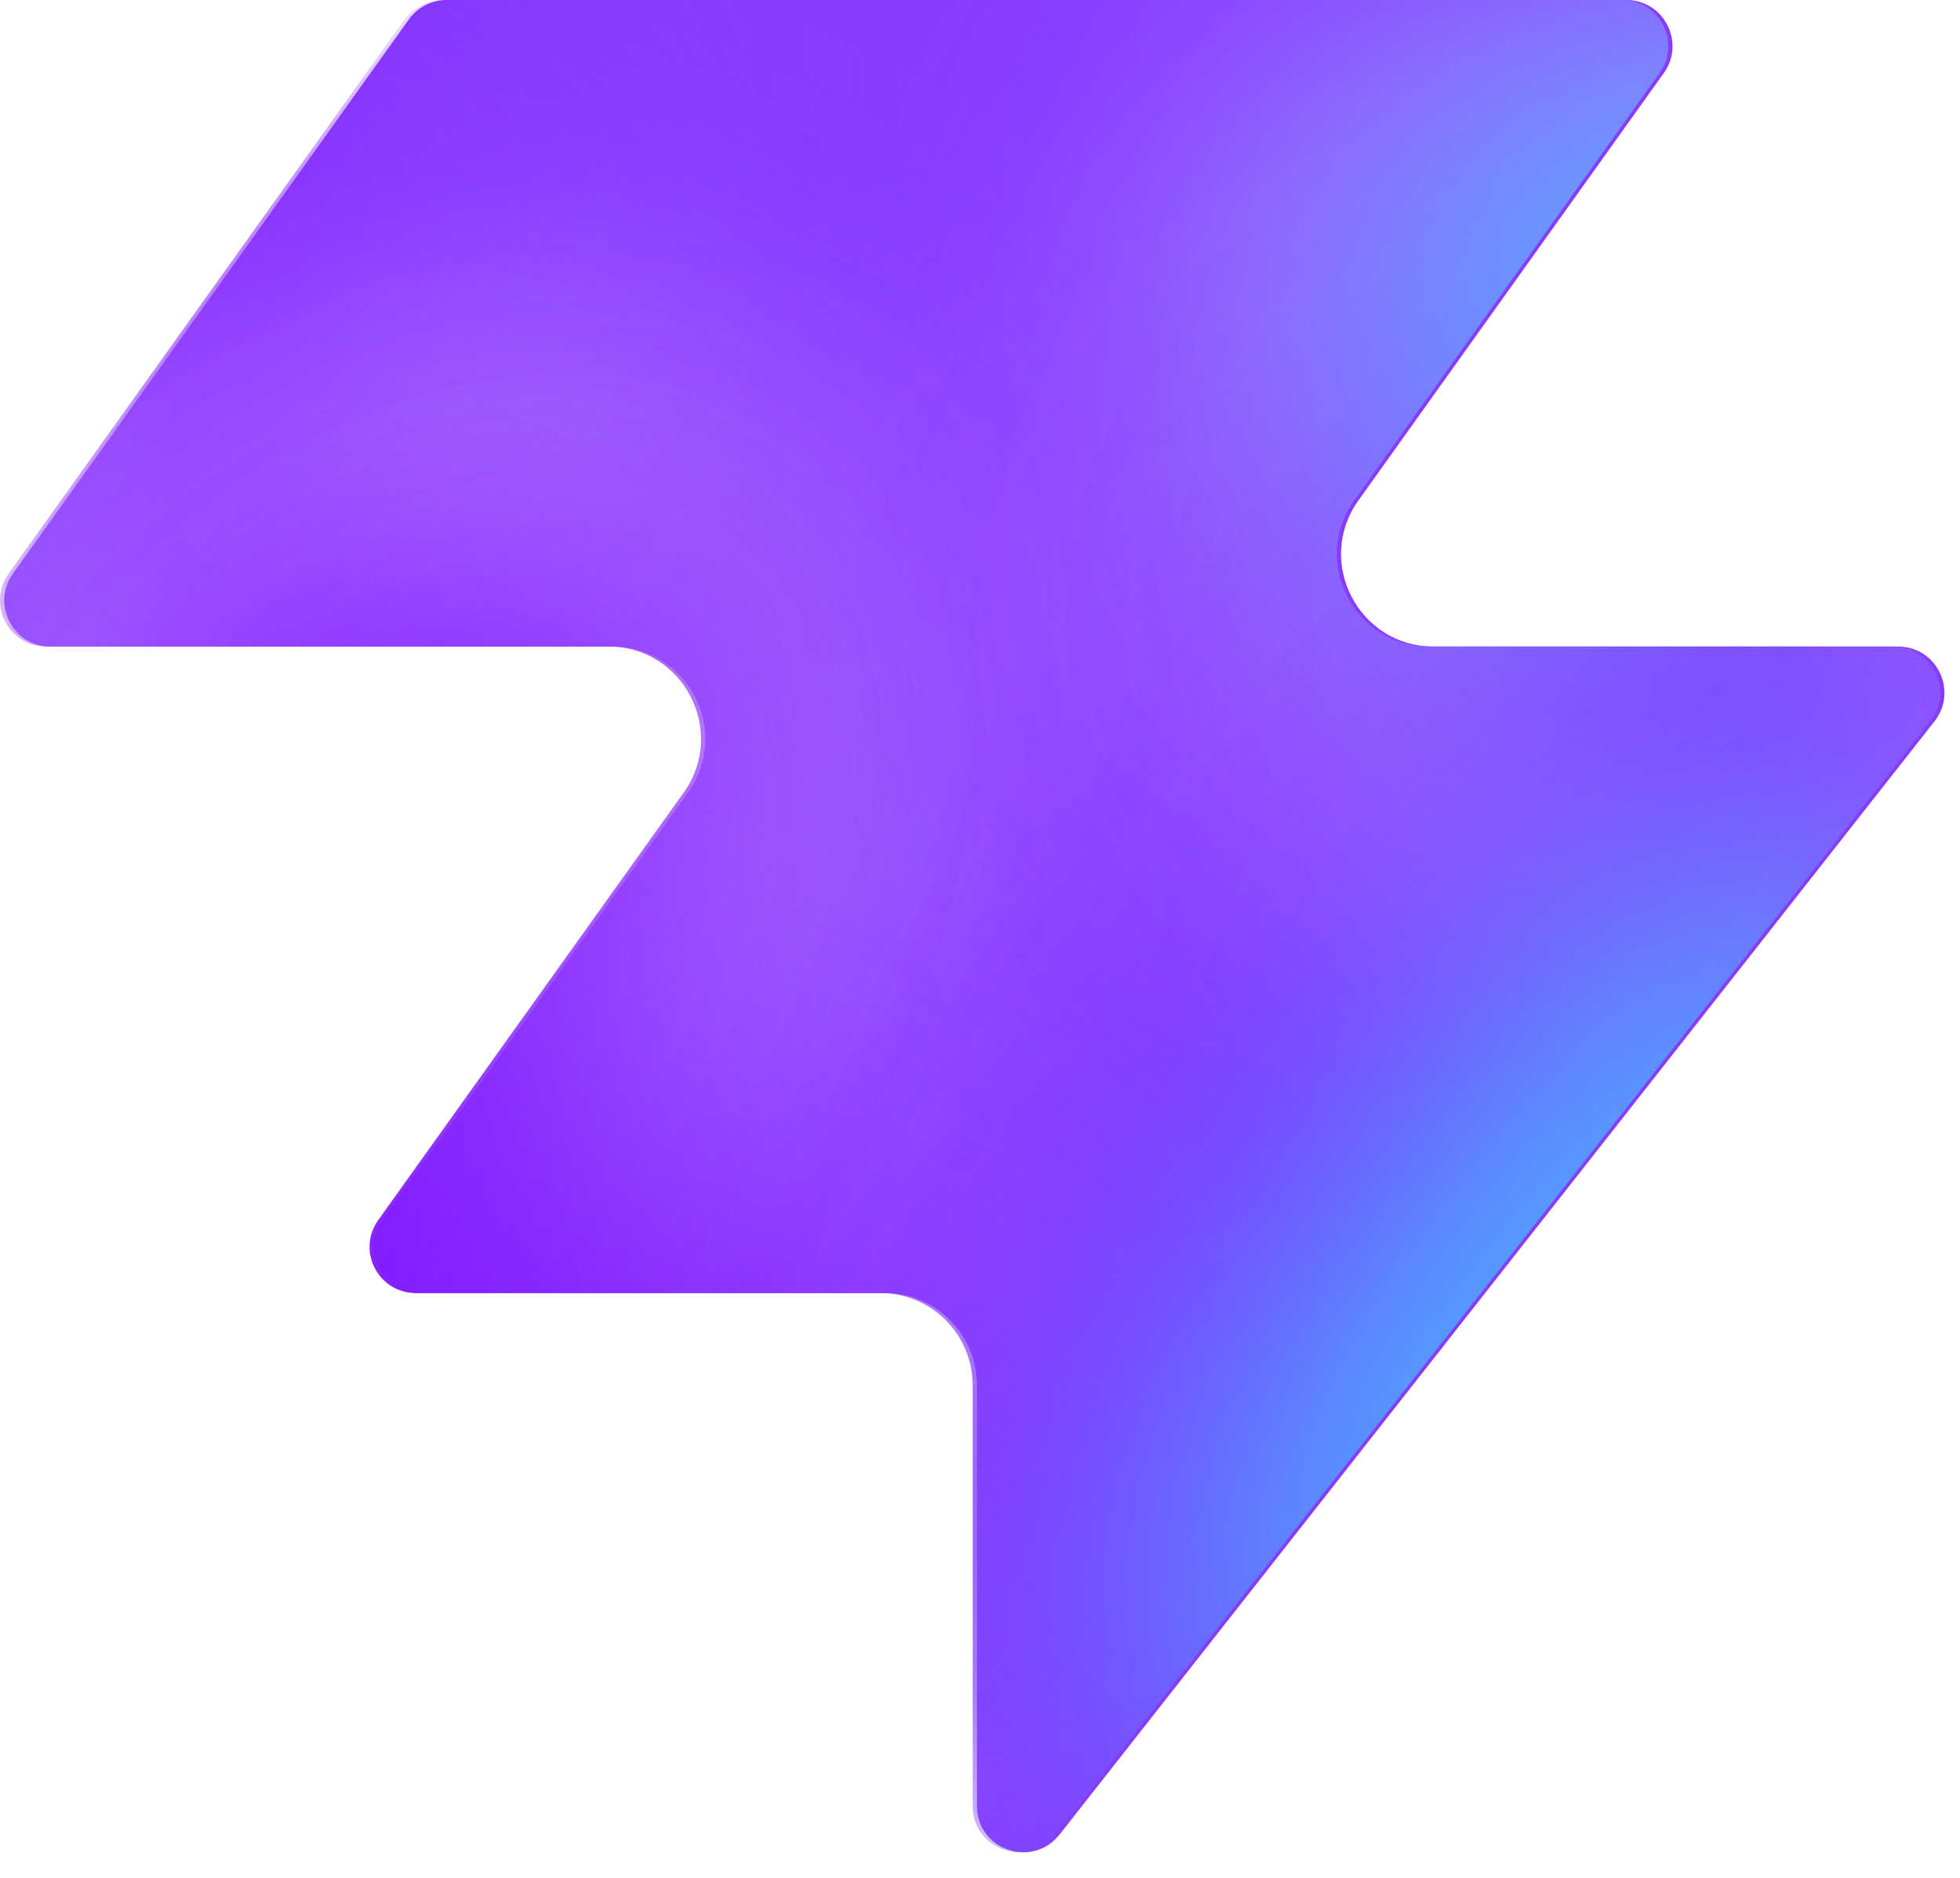
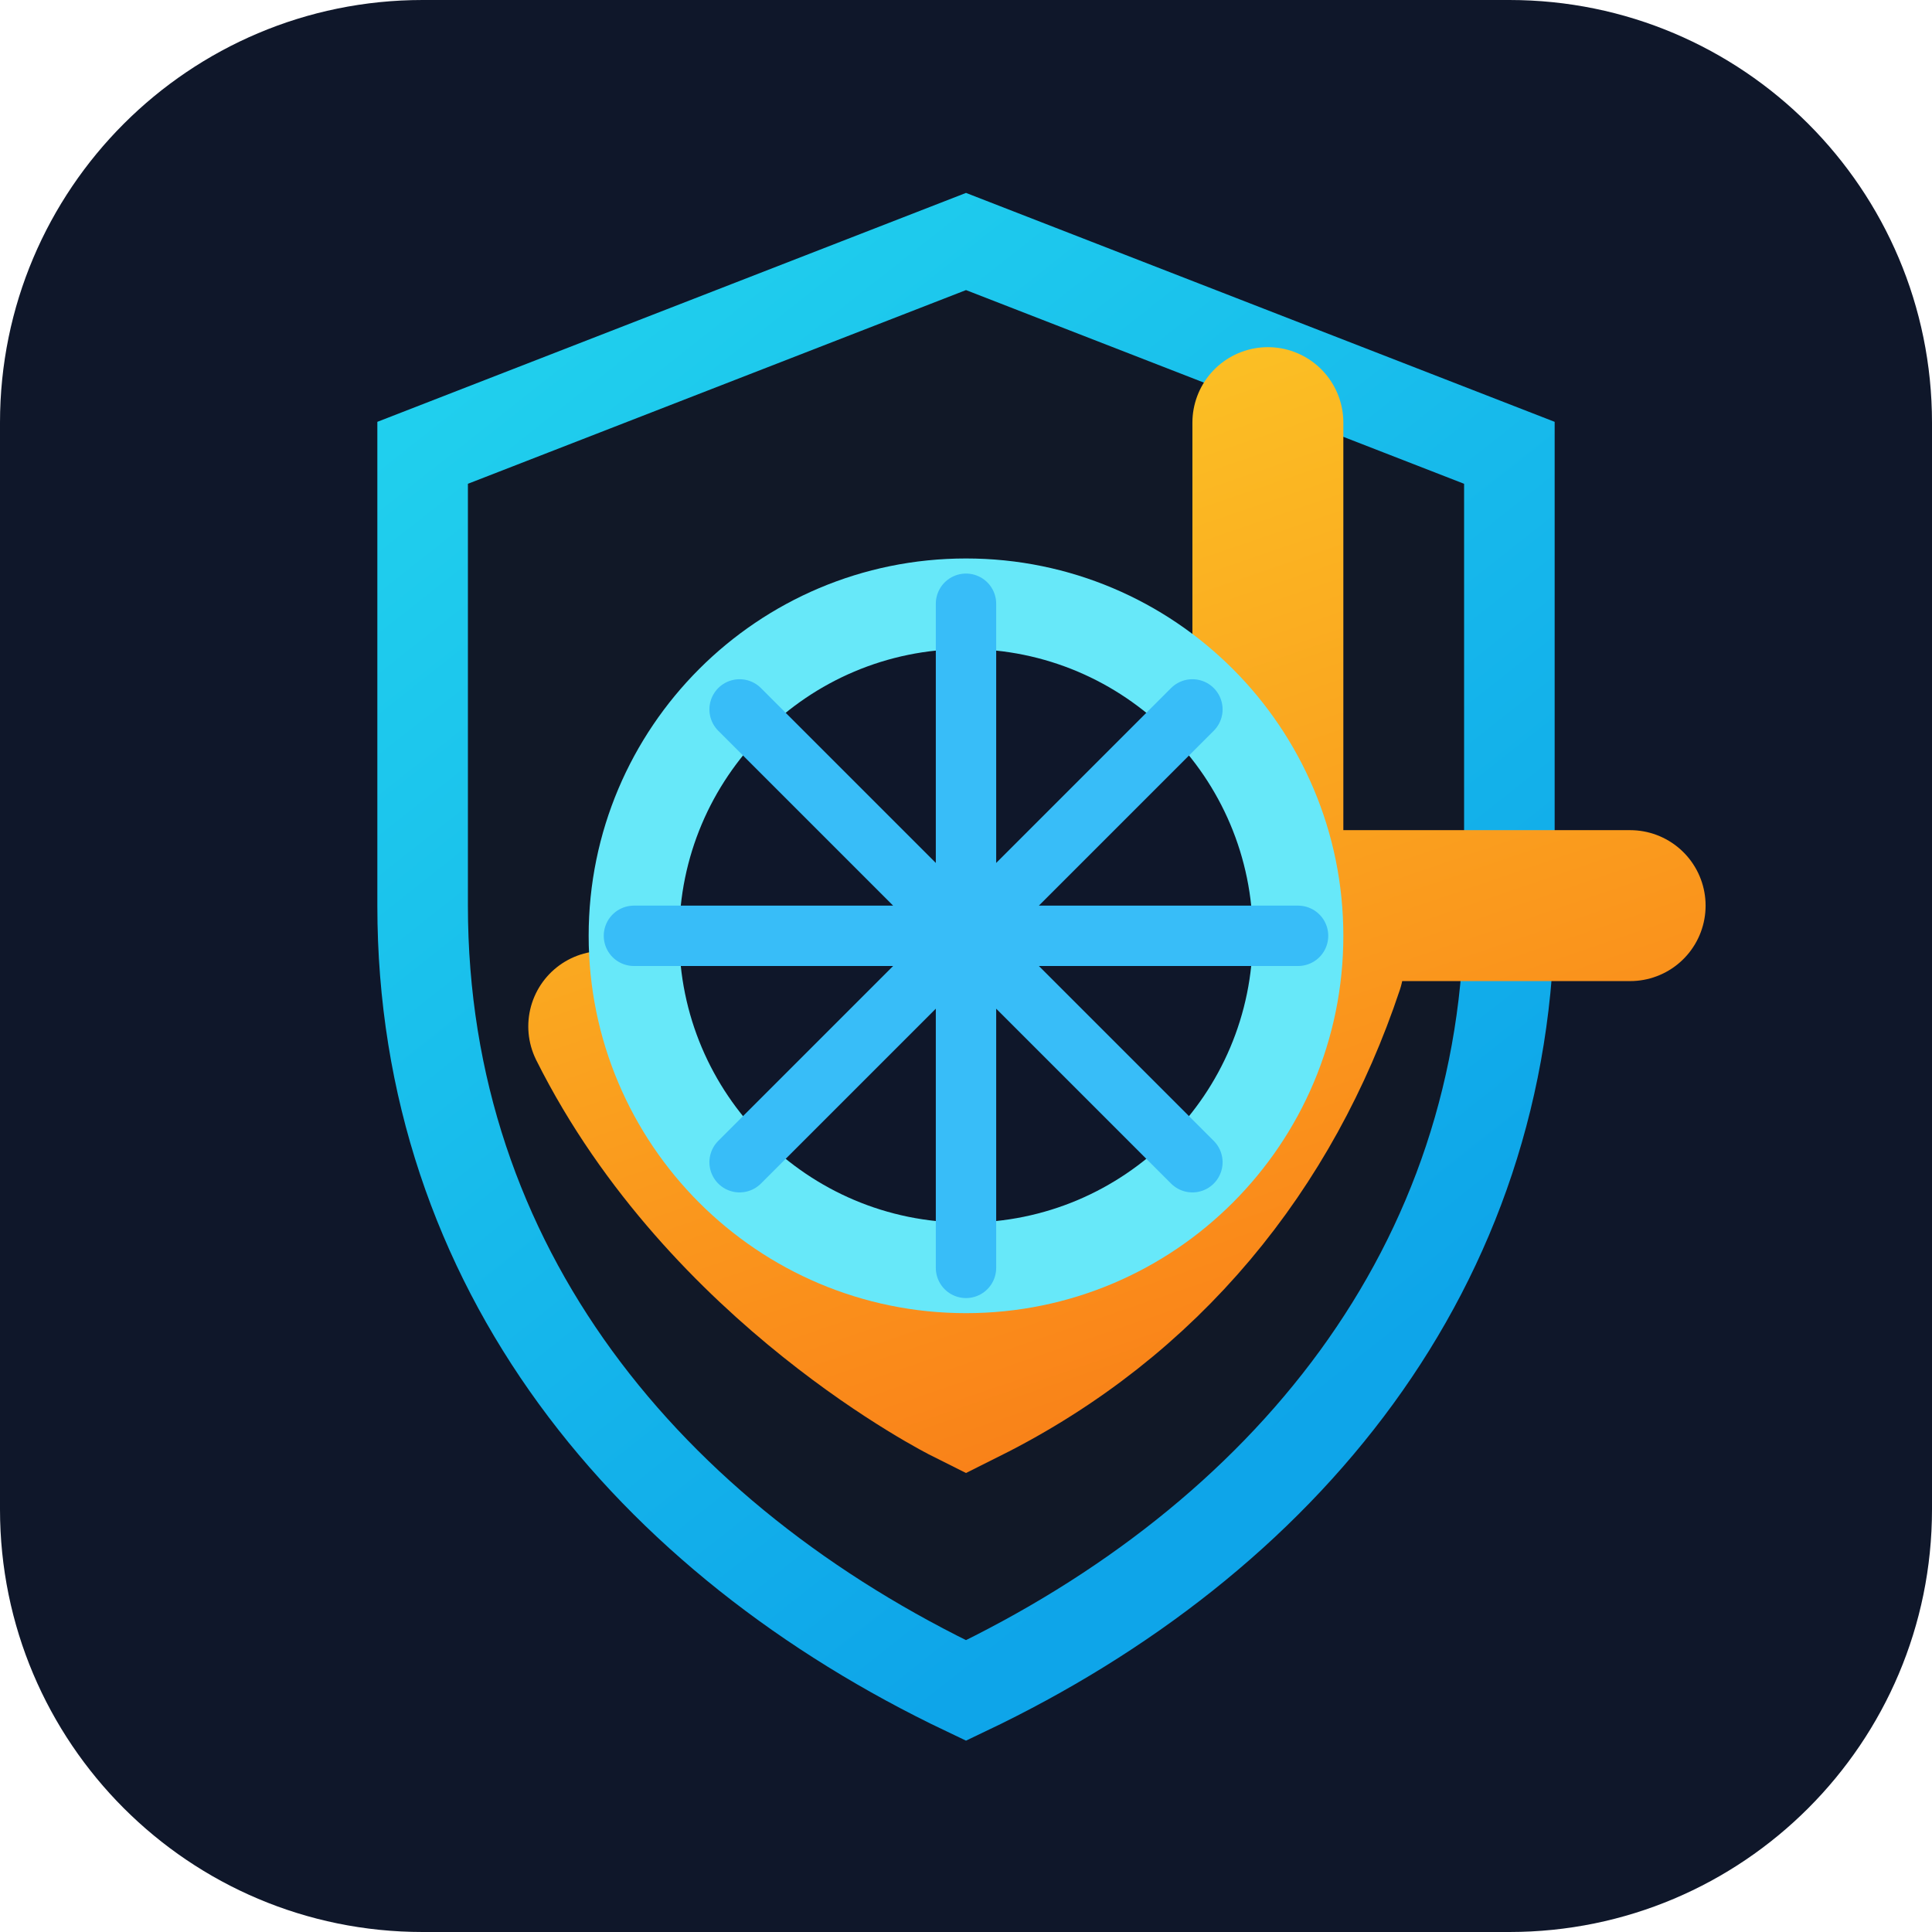
- <svg xmlns="http://www.w3.org/2000/svg" width="48" height="46" fill="none" viewBox="0 0 48 46">
-   <path fill="#863bff" d="M25.946 44.938c-.664.845-2.021.375-2.021-.698V33.937a2.26 2.26 0 0 0-2.262-2.262H10.287c-.92 0-1.456-1.04-.92-1.788l7.48-10.471c1.07-1.497 0-3.578-1.842-3.578H1.237c-.92 0-1.456-1.04-.92-1.788L10.013.474c.214-.297.556-.474.92-.474h28.894c.92 0 1.456 1.04.92 1.788l-7.48 10.471c-1.07 1.498 0 3.579 1.842 3.579h11.377c.943 0 1.473 1.088.89 1.83L25.947 44.94z" style="fill:#863bff;fill:color(display-p3 .525 .23 1);fill-opacity:1" />
-   <mask id="a" width="48" height="46" x="0" y="0" maskUnits="userSpaceOnUse" style="mask-type:alpha">
-     <path fill="#000" d="M25.842 44.938c-.664.844-2.021.375-2.021-.698V33.937a2.26 2.26 0 0 0-2.262-2.262H10.183c-.92 0-1.456-1.04-.92-1.788l7.48-10.471c1.07-1.498 0-3.579-1.842-3.579H1.133c-.92 0-1.456-1.04-.92-1.787L9.91.473c.214-.297.556-.474.92-.474h28.894c.92 0 1.456 1.04.92 1.788l-7.48 10.471c-1.07 1.498 0 3.578 1.842 3.578h11.377c.943 0 1.473 1.088.89 1.832L25.843 44.94z" style="fill:#000;fill-opacity:1" />
-   </mask>
-   <g mask="url(#a)">
-     <g filter="url(#b)">
-       <ellipse cx="5.508" cy="14.704" fill="#ede6ff" rx="5.508" ry="14.704" style="fill:#ede6ff;fill:color(display-p3 .927 .903 1);fill-opacity:1" transform="matrix(.00324 1 1 -.00324 -4.47 31.516)" />
-     </g>
-     <g filter="url(#c)">
-       <ellipse cx="10.399" cy="29.851" fill="#ede6ff" rx="10.399" ry="29.851" style="fill:#ede6ff;fill:color(display-p3 .927 .903 1);fill-opacity:1" transform="matrix(.00324 1 1 -.00324 -39.328 7.883)" />
-     </g>
-     <g filter="url(#d)">
-       <ellipse cx="5.508" cy="30.487" fill="#7e14ff" rx="5.508" ry="30.487" style="fill:#7e14ff;fill:color(display-p3 .492 .077 1);fill-opacity:1" transform="rotate(89.814 -25.913 -14.639)scale(1 -1)" />
-     </g>
-     <g filter="url(#e)">
-       <ellipse cx="5.508" cy="30.599" fill="#7e14ff" rx="5.508" ry="30.599" style="fill:#7e14ff;fill:color(display-p3 .492 .077 1);fill-opacity:1" transform="rotate(89.814 -32.644 -3.334)scale(1 -1)" />
-     </g>
-     <g filter="url(#f)">
-       <ellipse cx="5.508" cy="30.599" fill="#7e14ff" rx="5.508" ry="30.599" style="fill:#7e14ff;fill:color(display-p3 .492 .077 1);fill-opacity:1" transform="matrix(.00324 1 1 -.00324 -34.34 30.47)" />
-     </g>
-     <g filter="url(#g)">
-       <ellipse cx="14.072" cy="22.078" fill="#ede6ff" rx="14.072" ry="22.078" style="fill:#ede6ff;fill:color(display-p3 .927 .903 1);fill-opacity:1" transform="rotate(93.35 24.506 48.493)scale(-1 1)" />
-     </g>
-     <g filter="url(#h)">
-       <ellipse cx="3.47" cy="21.501" fill="#7e14ff" rx="3.47" ry="21.501" style="fill:#7e14ff;fill:color(display-p3 .492 .077 1);fill-opacity:1" transform="rotate(89.009 28.708 47.59)scale(-1 1)" />
-     </g>
-     <g filter="url(#i)">
-       <ellipse cx="3.47" cy="21.501" fill="#7e14ff" rx="3.47" ry="21.501" style="fill:#7e14ff;fill:color(display-p3 .492 .077 1);fill-opacity:1" transform="rotate(89.009 28.708 47.59)scale(-1 1)" />
-     </g>
-     <g filter="url(#j)">
-       <ellipse cx=".387" cy="8.972" fill="#7e14ff" rx="4.407" ry="29.108" style="fill:#7e14ff;fill:color(display-p3 .492 .077 1);fill-opacity:1" transform="rotate(39.51 .387 8.972)" />
-     </g>
-     <g filter="url(#k)">
-       <ellipse cx="47.523" cy="-6.092" fill="#7e14ff" rx="4.407" ry="29.108" style="fill:#7e14ff;fill:color(display-p3 .492 .077 1);fill-opacity:1" transform="rotate(37.892 47.523 -6.092)" />
-     </g>
-     <g filter="url(#l)">
-       <ellipse cx="41.412" cy="6.333" fill="#47bfff" rx="5.971" ry="9.665" style="fill:#47bfff;fill:color(display-p3 .28 .748 1);fill-opacity:1" transform="rotate(37.892 41.412 6.333)" />
-     </g>
-     <g filter="url(#m)">
-       <ellipse cx="-1.879" cy="38.332" fill="#7e14ff" rx="4.407" ry="29.108" style="fill:#7e14ff;fill:color(display-p3 .492 .077 1);fill-opacity:1" transform="rotate(37.892 -1.88 38.332)" />
-     </g>
-     <g filter="url(#n)">
-       <ellipse cx="-1.879" cy="38.332" fill="#7e14ff" rx="4.407" ry="29.108" style="fill:#7e14ff;fill:color(display-p3 .492 .077 1);fill-opacity:1" transform="rotate(37.892 -1.88 38.332)" />
-     </g>
-     <g filter="url(#o)">
-       <ellipse cx="35.651" cy="29.907" fill="#7e14ff" rx="4.407" ry="29.108" style="fill:#7e14ff;fill:color(display-p3 .492 .077 1);fill-opacity:1" transform="rotate(37.892 35.651 29.907)" />
-     </g>
-     <g filter="url(#p)">
-       <ellipse cx="38.418" cy="32.4" fill="#47bfff" rx="5.971" ry="15.297" style="fill:#47bfff;fill:color(display-p3 .28 .748 1);fill-opacity:1" transform="rotate(37.892 38.418 32.4)" />
-     </g>
-   </g>
+ <svg xmlns="http://www.w3.org/2000/svg" viewBox="0 0 64 64" role="img" aria-label="VTMaster">
  <defs>
-     <filter id="b" width="60.045" height="41.654" x="-19.77" y="16.149" color-interpolation-filters="sRGB" filterUnits="userSpaceOnUse">
-       <feFlood flood-opacity="0" result="BackgroundImageFix" />
-       <feBlend in="SourceGraphic" in2="BackgroundImageFix" result="shape" />
-       <feGaussianBlur result="effect1_foregroundBlur_2002_17158" stdDeviation="7.659" />
-     </filter>
-     <filter id="c" width="90.34" height="51.437" x="-54.613" y="-7.533" color-interpolation-filters="sRGB" filterUnits="userSpaceOnUse">
-       <feFlood flood-opacity="0" result="BackgroundImageFix" />
-       <feBlend in="SourceGraphic" in2="BackgroundImageFix" result="shape" />
-       <feGaussianBlur result="effect1_foregroundBlur_2002_17158" stdDeviation="7.659" />
-     </filter>
-     <filter id="d" width="79.355" height="29.4" x="-49.64" y="2.03" color-interpolation-filters="sRGB" filterUnits="userSpaceOnUse">
-       <feFlood flood-opacity="0" result="BackgroundImageFix" />
-       <feBlend in="SourceGraphic" in2="BackgroundImageFix" result="shape" />
-       <feGaussianBlur result="effect1_foregroundBlur_2002_17158" stdDeviation="4.596" />
-     </filter>
-     <filter id="e" width="79.579" height="29.4" x="-45.045" y="20.029" color-interpolation-filters="sRGB" filterUnits="userSpaceOnUse">
-       <feFlood flood-opacity="0" result="BackgroundImageFix" />
-       <feBlend in="SourceGraphic" in2="BackgroundImageFix" result="shape" />
-       <feGaussianBlur result="effect1_foregroundBlur_2002_17158" stdDeviation="4.596" />
-     </filter>
-     <filter id="f" width="79.579" height="29.4" x="-43.513" y="21.178" color-interpolation-filters="sRGB" filterUnits="userSpaceOnUse">
-       <feFlood flood-opacity="0" result="BackgroundImageFix" />
-       <feBlend in="SourceGraphic" in2="BackgroundImageFix" result="shape" />
-       <feGaussianBlur result="effect1_foregroundBlur_2002_17158" stdDeviation="4.596" />
-     </filter>
-     <filter id="g" width="74.749" height="58.852" x="15.756" y="-17.901" color-interpolation-filters="sRGB" filterUnits="userSpaceOnUse">
-       <feFlood flood-opacity="0" result="BackgroundImageFix" />
-       <feBlend in="SourceGraphic" in2="BackgroundImageFix" result="shape" />
-       <feGaussianBlur result="effect1_foregroundBlur_2002_17158" stdDeviation="7.659" />
-     </filter>
-     <filter id="h" width="61.377" height="25.362" x="23.548" y="2.284" color-interpolation-filters="sRGB" filterUnits="userSpaceOnUse">
-       <feFlood flood-opacity="0" result="BackgroundImageFix" />
-       <feBlend in="SourceGraphic" in2="BackgroundImageFix" result="shape" />
-       <feGaussianBlur result="effect1_foregroundBlur_2002_17158" stdDeviation="4.596" />
-     </filter>
-     <filter id="i" width="61.377" height="25.362" x="23.548" y="2.284" color-interpolation-filters="sRGB" filterUnits="userSpaceOnUse">
-       <feFlood flood-opacity="0" result="BackgroundImageFix" />
-       <feBlend in="SourceGraphic" in2="BackgroundImageFix" result="shape" />
-       <feGaussianBlur result="effect1_foregroundBlur_2002_17158" stdDeviation="4.596" />
-     </filter>
-     <filter id="j" width="56.045" height="63.649" x="-27.636" y="-22.853" color-interpolation-filters="sRGB" filterUnits="userSpaceOnUse">
-       <feFlood flood-opacity="0" result="BackgroundImageFix" />
-       <feBlend in="SourceGraphic" in2="BackgroundImageFix" result="shape" />
-       <feGaussianBlur result="effect1_foregroundBlur_2002_17158" stdDeviation="4.596" />
-     </filter>
-     <filter id="k" width="54.814" height="64.646" x="20.116" y="-38.415" color-interpolation-filters="sRGB" filterUnits="userSpaceOnUse">
-       <feFlood flood-opacity="0" result="BackgroundImageFix" />
-       <feBlend in="SourceGraphic" in2="BackgroundImageFix" result="shape" />
-       <feGaussianBlur result="effect1_foregroundBlur_2002_17158" stdDeviation="4.596" />
-     </filter>
-     <filter id="l" width="33.541" height="35.313" x="24.641" y="-11.323" color-interpolation-filters="sRGB" filterUnits="userSpaceOnUse">
-       <feFlood flood-opacity="0" result="BackgroundImageFix" />
-       <feBlend in="SourceGraphic" in2="BackgroundImageFix" result="shape" />
-       <feGaussianBlur result="effect1_foregroundBlur_2002_17158" stdDeviation="4.596" />
-     </filter>
-     <filter id="m" width="54.814" height="64.646" x="-29.286" y="6.009" color-interpolation-filters="sRGB" filterUnits="userSpaceOnUse">
-       <feFlood flood-opacity="0" result="BackgroundImageFix" />
-       <feBlend in="SourceGraphic" in2="BackgroundImageFix" result="shape" />
-       <feGaussianBlur result="effect1_foregroundBlur_2002_17158" stdDeviation="4.596" />
-     </filter>
-     <filter id="n" width="54.814" height="64.646" x="-29.286" y="6.009" color-interpolation-filters="sRGB" filterUnits="userSpaceOnUse">
-       <feFlood flood-opacity="0" result="BackgroundImageFix" />
-       <feBlend in="SourceGraphic" in2="BackgroundImageFix" result="shape" />
-       <feGaussianBlur result="effect1_foregroundBlur_2002_17158" stdDeviation="4.596" />
-     </filter>
-     <filter id="o" width="54.814" height="64.646" x="8.244" y="-2.416" color-interpolation-filters="sRGB" filterUnits="userSpaceOnUse">
-       <feFlood flood-opacity="0" result="BackgroundImageFix" />
-       <feBlend in="SourceGraphic" in2="BackgroundImageFix" result="shape" />
-       <feGaussianBlur result="effect1_foregroundBlur_2002_17158" stdDeviation="4.596" />
-     </filter>
-     <filter id="p" width="39.409" height="43.623" x="18.713" y="10.588" color-interpolation-filters="sRGB" filterUnits="userSpaceOnUse">
-       <feFlood flood-opacity="0" result="BackgroundImageFix" />
-       <feBlend in="SourceGraphic" in2="BackgroundImageFix" result="shape" />
-       <feGaussianBlur result="effect1_foregroundBlur_2002_17158" stdDeviation="4.596" />
-     </filter>
+     <linearGradient id="blue" x1="12" y1="10" x2="42" y2="48" gradientUnits="userSpaceOnUse">
+       <stop stop-color="#22d3ee" />
+       <stop offset="1" stop-color="#0ea5e9" />
+     </linearGradient>
+     <linearGradient id="orange" x1="40" y1="12" x2="53" y2="50" gradientUnits="userSpaceOnUse">
+       <stop stop-color="#fbbf24" />
+       <stop offset="1" stop-color="#f97316" />
+     </linearGradient>
  </defs>
+   <rect width="64" height="64" rx="14" fill="#0f172a" />
+   <path d="M32 8 50 15v15c0 12-7.5 21-18 26-10.5-5-18-14-18-26V15L32 8Z" fill="#111827" stroke="url(#blue)" stroke-width="3" />
+   <path d="M20 34c4 8 12 12 12 12 6-3 10-8 12-14" fill="none" stroke="url(#orange)" stroke-width="5" stroke-linecap="round" />
+   <path d="M42 14v16h12" fill="none" stroke="url(#orange)" stroke-width="5" stroke-linecap="round" stroke-linejoin="round" />
+   <circle cx="32" cy="31" r="11" fill="#0f172a" stroke="#67e8f9" stroke-width="3" />
+   <path d="M32 20v22M21 31h22M24.5 23.5l15 15M39.5 23.5l-15 15" stroke="#38bdf8" stroke-width="2" stroke-linecap="round" />
</svg>
